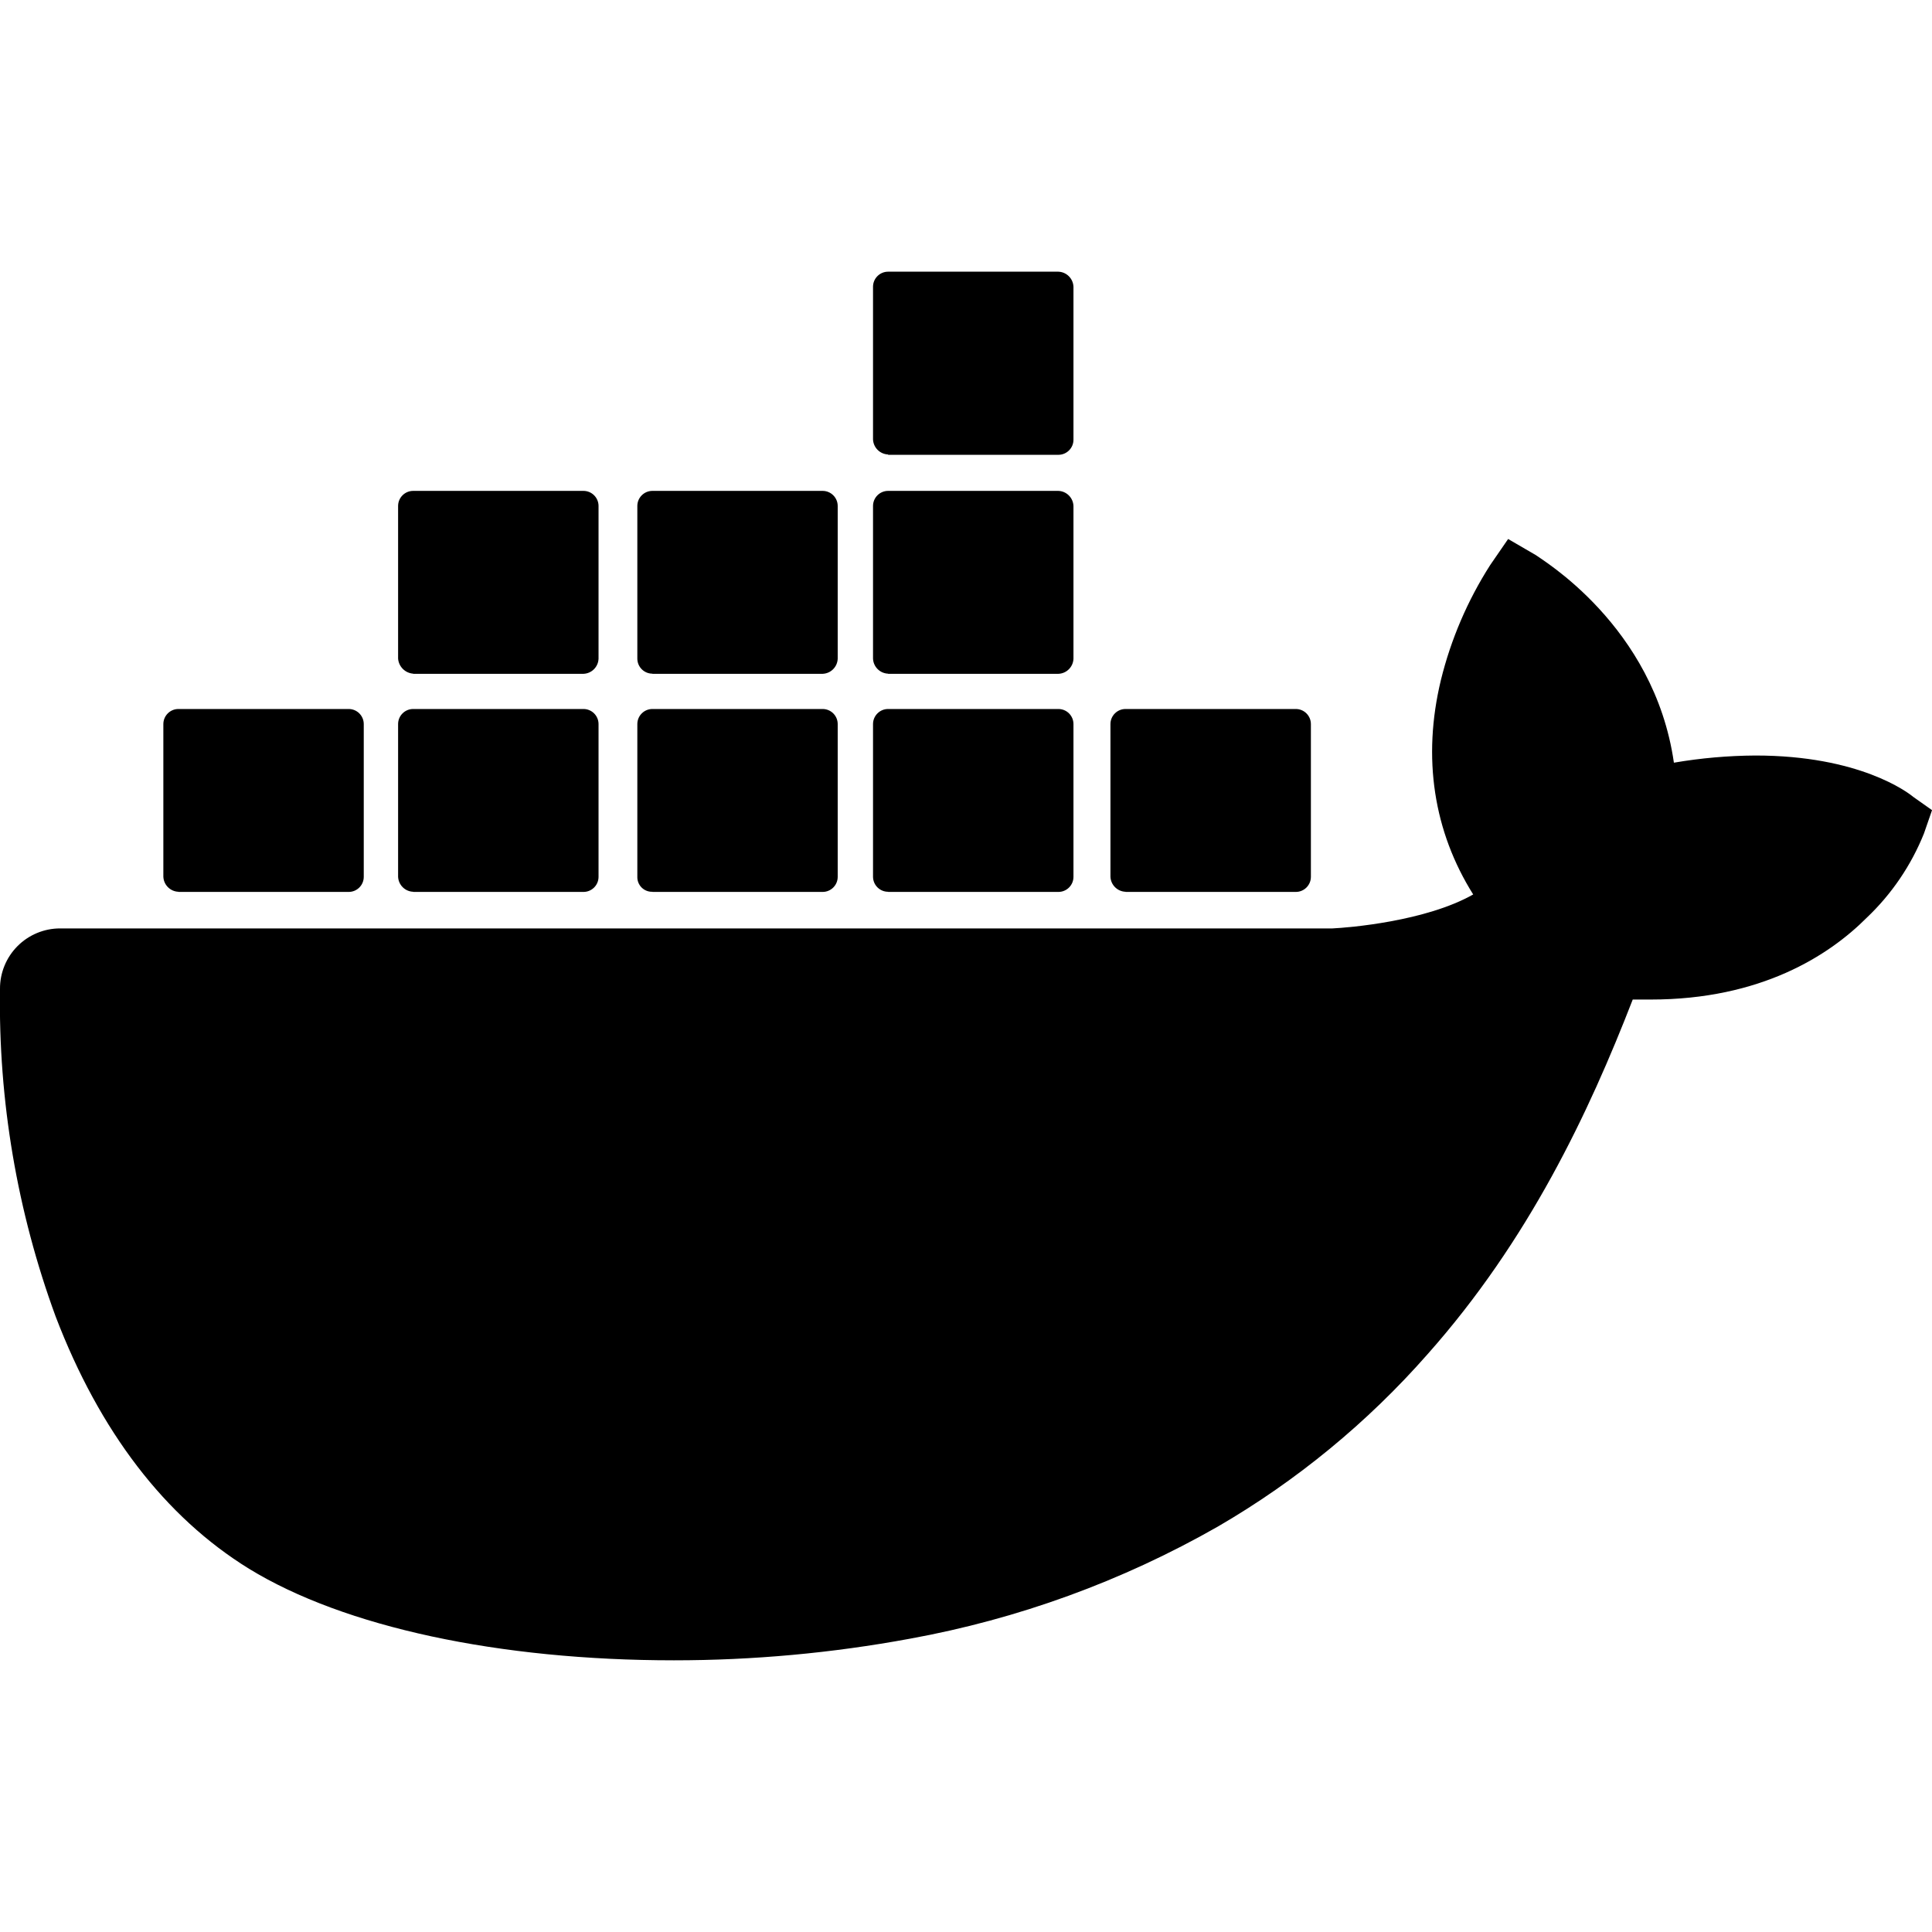
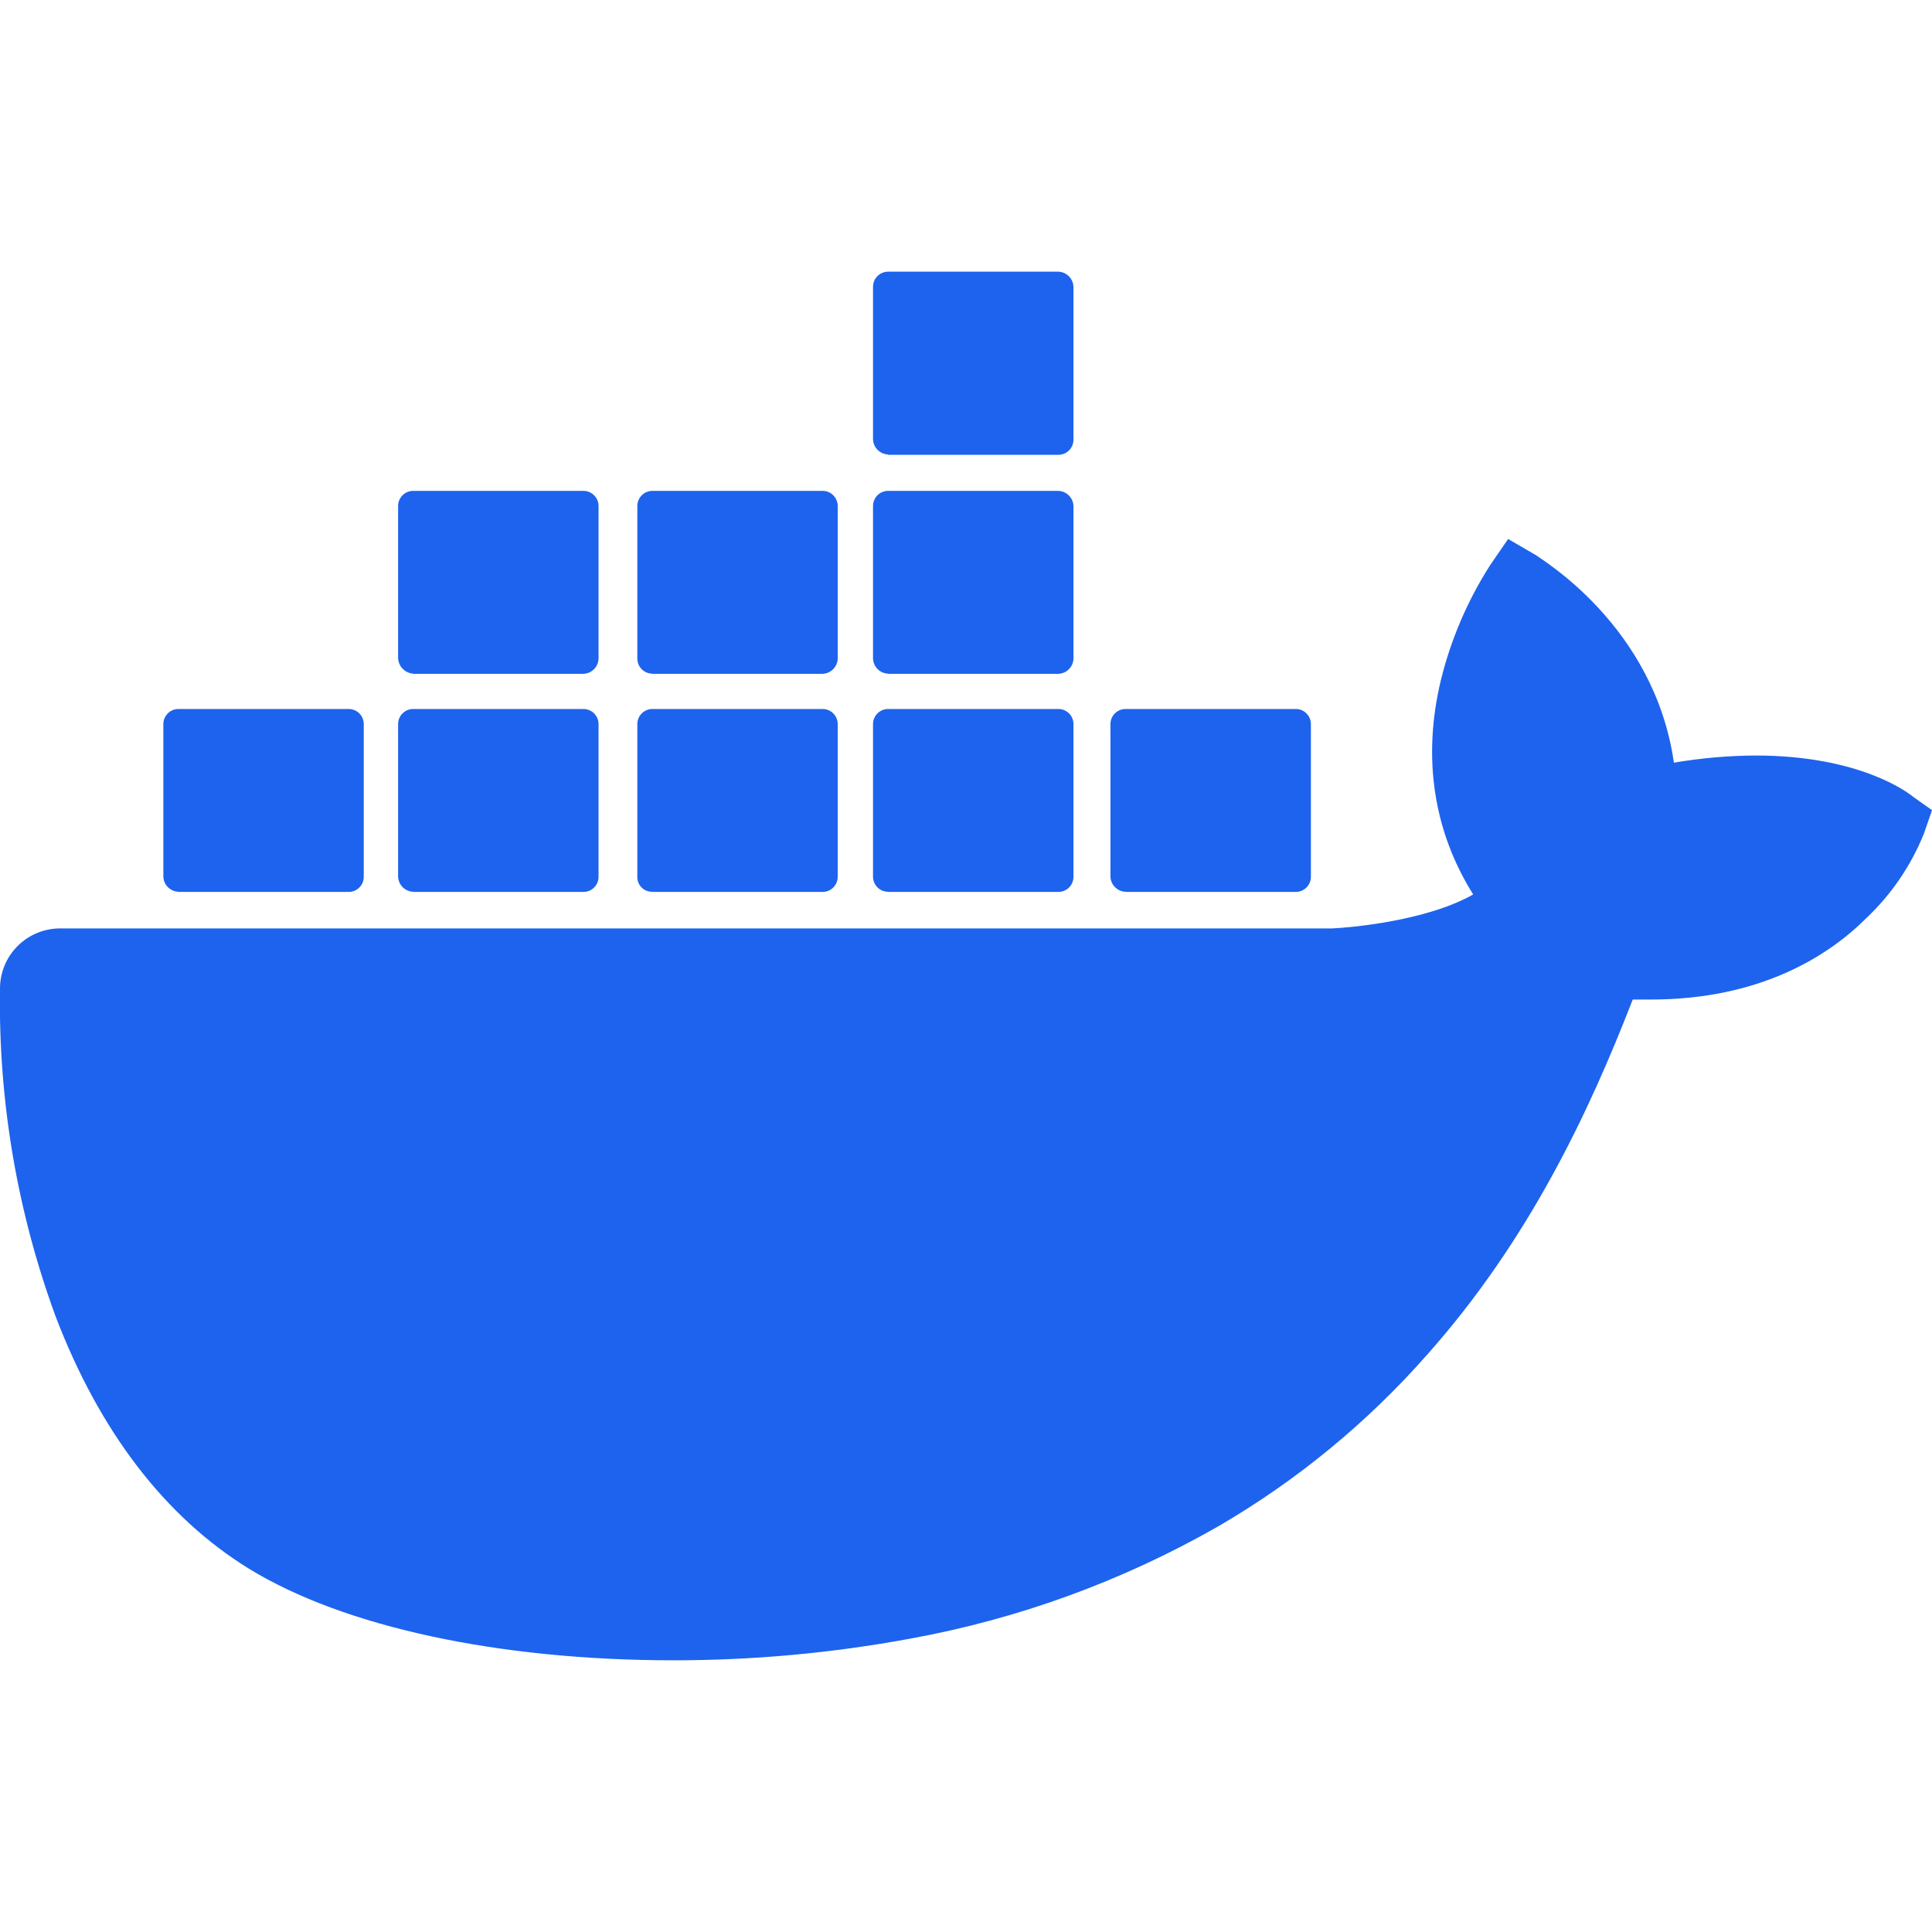
<svg xmlns="http://www.w3.org/2000/svg" class="ionicon" viewBox="0 0 512 512">
-   <path d="M507 211.16c-1.42-1.19-14.25-10.94-41.79-10.94a132.55 132.55 0 00-21.61 1.9c-5.22-36.4-35.38-54-36.57-55l-7.36-4.28-4.75 6.9a101.65 101.65 0 00-13.06 30.45c-5 20.7-1.9 40.2 8.55 56.85-12.59 7.14-33 8.8-37.28 9H15.94A15.93 15.93 0 000 262.07a241.25 241.25 0 0014.75 86.83C26.39 379.35 43.72 402 66 415.74 91.22 431.2 132.3 440 178.6 440a344.23 344.23 0 0062.45-5.71 257.44 257.44 0 0081.69-29.73 223.55 223.55 0 0055.57-45.67c26.83-30.21 42.74-64 54.38-94h4.75c29.21 0 47.26-11.66 57.23-21.65a63.31 63.31 0 0015.2-22.36l2.14-6.18z" fill="currentColor" />
-   <path d="M47.29 236.37H92.4a4 4 0 004-4v-40.48a4 4 0 00-4-4H47.29a4 4 0 00-4 4v40.44a4.16 4.16 0 004 4M109.5 236.37h45.12a4 4 0 004-4v-40.48a4 4 0 00-4-4H109.5a4 4 0 00-4 4v40.44a4.16 4.16 0 004 4M172.9 236.37H218a4 4 0 004-4v-40.48a4 4 0 00-4-4h-45.1a4 4 0 00-4 4v40.44a3.87 3.87 0 004 4M235.36 236.37h45.12a4 4 0 004-4v-40.48a4 4 0 00-4-4h-45.12a4 4 0 00-4 4v40.44a4 4 0 004 4M109.5 178.57h45.12a4.16 4.16 0 004-4v-40.48a4 4 0 00-4-4H109.5a4 4 0 00-4 4v40.44a4.34 4.34 0 004 4M172.9 178.57H218a4.16 4.16 0 004-4v-40.48a4 4 0 00-4-4h-45.1a4 4 0 00-4 4v40.44a4 4 0 004 4M235.36 178.57h45.12a4.16 4.16 0 004-4v-40.48a4.16 4.16 0 00-4-4h-45.12a4 4 0 00-4 4v40.44a4.16 4.16 0 004 4M235.36 120.53h45.12a4 4 0 004-4V76a4.16 4.16 0 00-4-4h-45.12a4 4 0 00-4 4v40.44a4.17 4.17 0 004 4M298.28 236.37h45.12a4 4 0 004-4v-40.48a4 4 0 00-4-4h-45.12a4 4 0 00-4 4v40.44a4.16 4.16 0 004 4" fill="currentColor" />
+   <path d="M507 211.16c-1.42-1.19-14.25-10.94-41.79-10.94a132.55 132.55 0 00-21.61 1.9c-5.22-36.4-35.38-54-36.57-55l-7.36-4.28-4.75 6.9a101.65 101.65 0 00-13.06 30.45c-5 20.7-1.9 40.2 8.55 56.85-12.59 7.14-33 8.8-37.28 9H15.94A15.93 15.93 0 000 262.07a241.25 241.25 0 0014.75 86.83C26.39 379.35 43.72 402 66 415.74 91.22 431.2 132.3 440 178.6 440a344.23 344.23 0 0062.45-5.71 257.44 257.44 0 0081.69-29.73 223.55 223.55 0 0055.57-45.67c26.83-30.21 42.74-64 54.38-94h4.75c29.21 0 47.26-11.66 57.23-21.65a63.31 63.31 0 0015.2-22.36l2.14-6.18z" fill="#1D63ED" />
+   <path d="M47.29 236.37H92.4a4 4 0 004-4v-40.48a4 4 0 00-4-4H47.29a4 4 0 00-4 4v40.44a4.16 4.16 0 004 4M109.5 236.37h45.12a4 4 0 004-4v-40.48a4 4 0 00-4-4H109.5a4 4 0 00-4 4v40.44a4.16 4.16 0 004 4M172.9 236.37H218a4 4 0 004-4v-40.48a4 4 0 00-4-4h-45.1a4 4 0 00-4 4v40.44a3.87 3.87 0 004 4M235.36 236.37h45.12a4 4 0 004-4v-40.48a4 4 0 00-4-4h-45.12a4 4 0 00-4 4v40.44a4 4 0 004 4M109.5 178.57h45.12a4.16 4.16 0 004-4v-40.48a4 4 0 00-4-4H109.5a4 4 0 00-4 4v40.44a4.34 4.34 0 004 4M172.9 178.57H218a4.16 4.16 0 004-4v-40.48a4 4 0 00-4-4h-45.1a4 4 0 00-4 4v40.44a4 4 0 004 4M235.36 178.57h45.12a4.16 4.16 0 004-4v-40.48a4.16 4.16 0 00-4-4h-45.12a4 4 0 00-4 4v40.44a4.16 4.16 0 004 4M235.36 120.53h45.12a4 4 0 004-4V76a4.16 4.16 0 00-4-4h-45.12a4 4 0 00-4 4v40.44a4.17 4.17 0 004 4M298.28 236.37h45.12a4 4 0 004-4v-40.48a4 4 0 00-4-4h-45.12a4 4 0 00-4 4v40.44a4.16 4.16 0 004 4" fill="#1D63ED" />
</svg>
